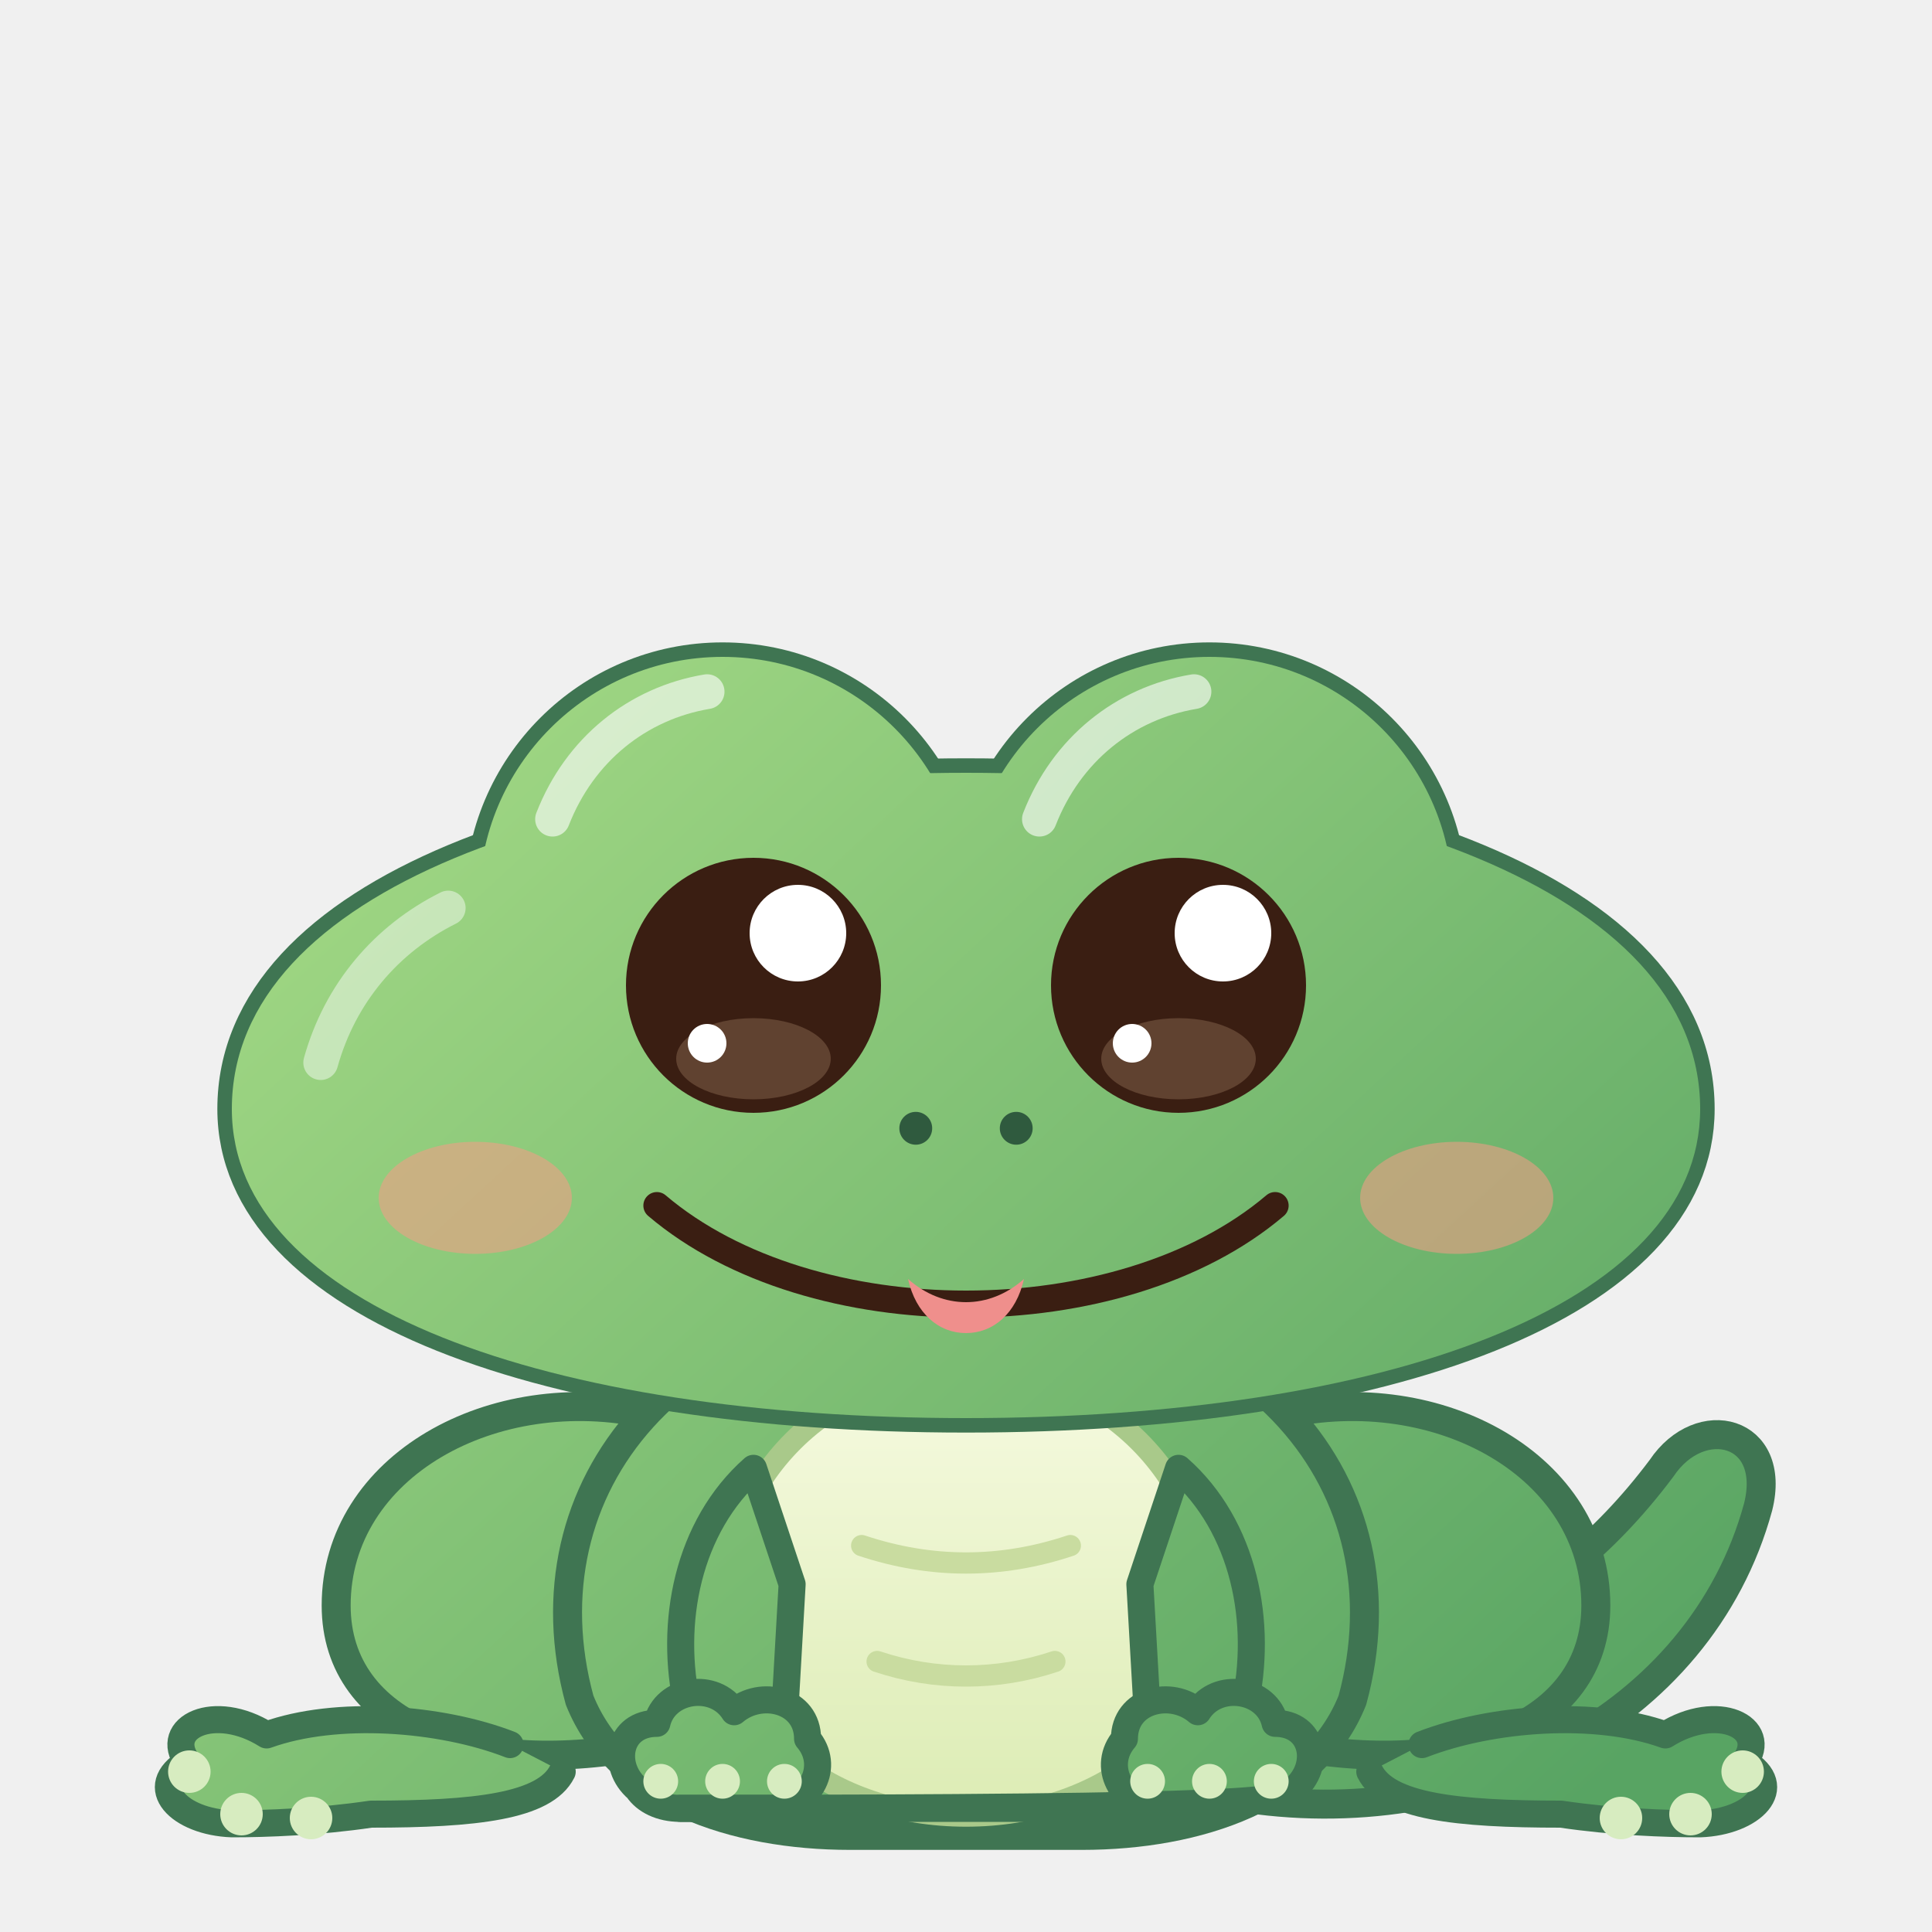
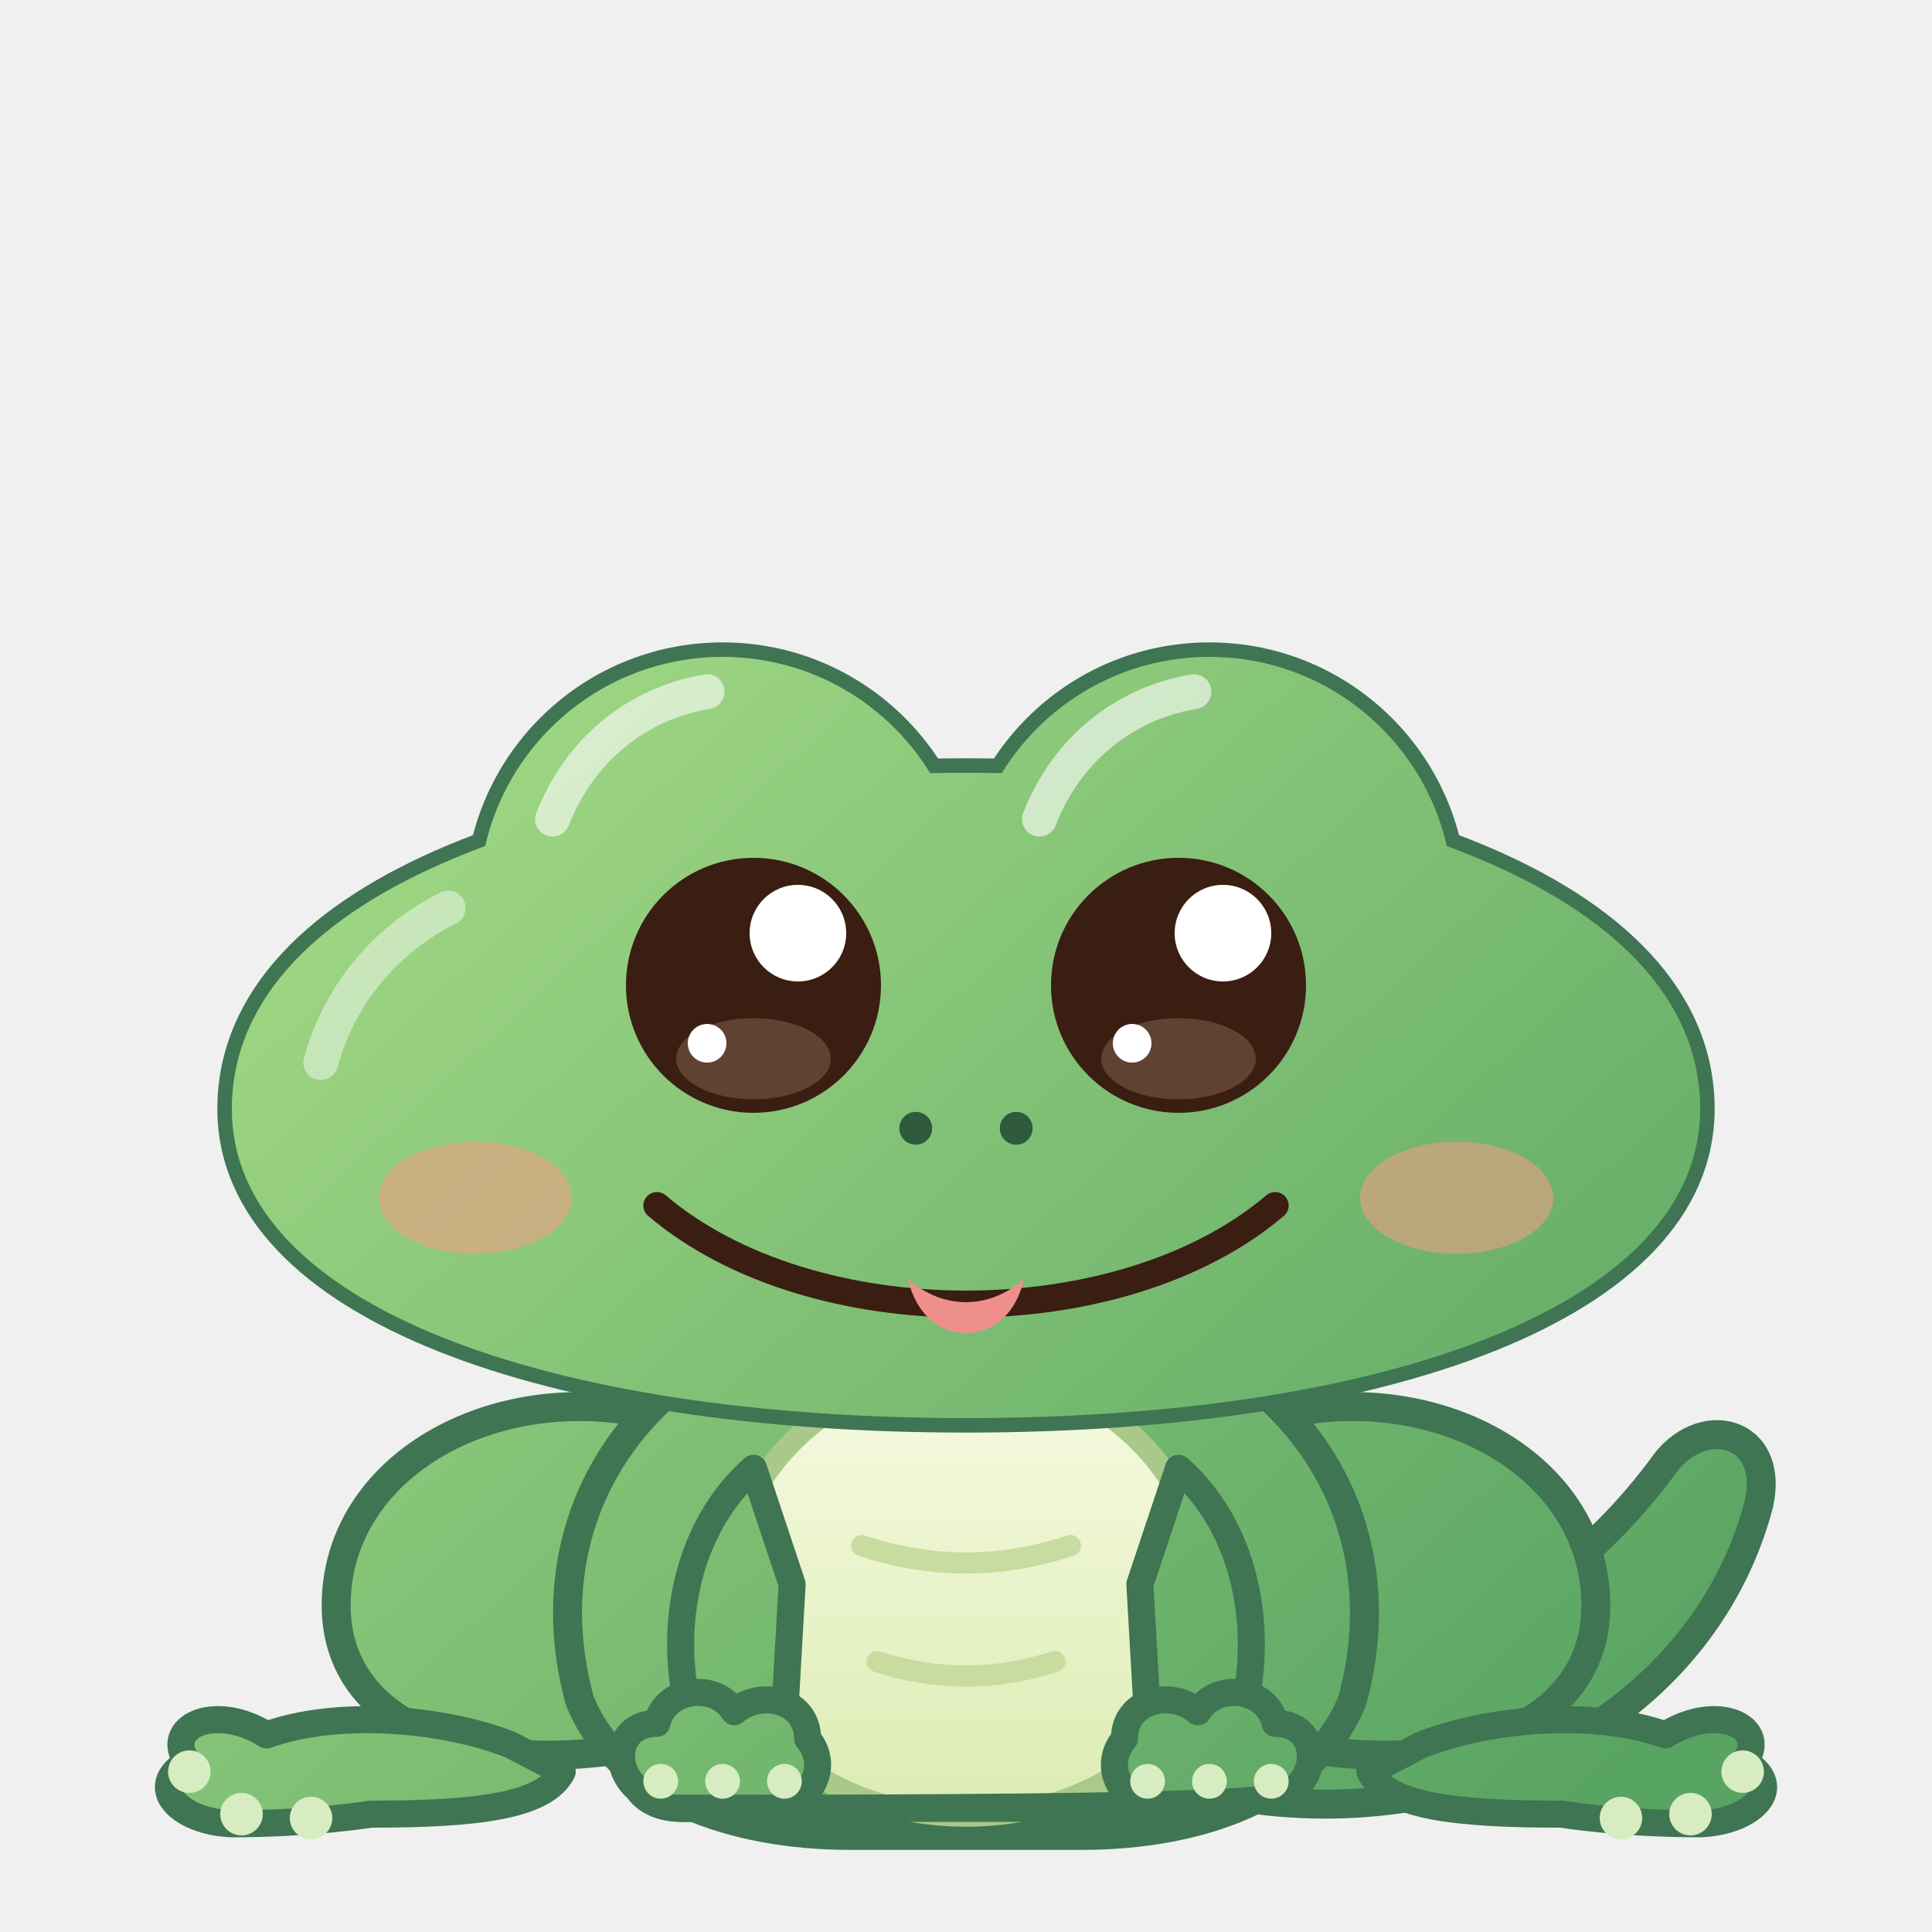
<svg xmlns="http://www.w3.org/2000/svg" viewBox="0 0 100 100" width="480" height="480">
  <defs>
    <linearGradient id="ribbit-f1-skin" gradientUnits="userSpaceOnUse" x1="20" y1="30" x2="80" y2="95">
      <stop offset="0" stop-color="#a6db86" />
      <stop offset="1" stop-color="#58a463" />
    </linearGradient>
    <linearGradient id="ribbit-f1-belly" x1="0" y1="0" x2="0" y2="1">
      <stop offset="0" stop-color="#f6fae0" />
      <stop offset="1" stop-color="#dcecb4" />
    </linearGradient>
    <linearGradient id="ribbit-f1-gold" x1="0" y1="0" x2="1" y2="1">
      <stop offset="0" stop-color="#ffe08a" />
      <stop offset="1" stop-color="#e5a93a" />
    </linearGradient>
  </defs>
  <g>
    <path d="M64 86C72 87 80 84 86 76 88 73 92 74 91 78 88 89 76 95 64 93Z" fill="url(#ribbit-f1-skin)" stroke="#3f7552" stroke-width="1.5" stroke-linejoin="round" stroke-linecap="round" />
    <path d="M33.6 73.2 C25.5 71.4 17.4 75.9 17.4 83.1 C17.4 89.4 24.6 92.1 33.6 90.3Z" fill="url(#ribbit-f1-skin)" stroke="#3f7552" stroke-width="1.5" stroke-linejoin="round" stroke-linecap="round" />
    <path d="M66.4 73.2 C74.5 71.4 82.6 75.9 82.6 83.1 C82.6 89.4 75.4 92.1 66.4 90.3Z" fill="url(#ribbit-f1-skin)" stroke="#3f7552" stroke-width="1.5" stroke-linejoin="round" stroke-linecap="round" />
-     <path d="M26.4 90.3 C22.8 88.9 17.4 88.5 13.8 89.8 11.1 88.1 8.4 89.4 9.7 91.2 7.5 92.5 9.3 94.3 12.0 94.4 13.8 94.4 16.5 94.3 19.2 93.9 24.6 93.9 28.2 93.5 29.1 91.7 26.4 90.3Z" fill="url(#ribbit-f1-skin)" stroke="#3f7552" stroke-width="1.4" stroke-linejoin="round" stroke-linecap="round" />
-     <path d="M73.6 90.3 C77.2 88.9 82.6 88.5 86.2 89.8 88.9 88.1 91.6 89.4 90.3 91.2 92.5 92.5 90.7 94.3 88 94.4 86.2 94.4 83.5 94.3 80.8 93.9 75.4 93.9 71.8 93.5 70.9 91.7 73.6 90.3Z" fill="url(#ribbit-f1-skin)" stroke="#3f7552" stroke-width="1.4" stroke-linejoin="round" stroke-linecap="round" />
+     <path d="M26.4 90.3 C22.8 88.9 17.4 88.5 13.8 89.8 11.1 88.1 8.4 89.4 9.7 91.2 7.5 92.5 9.3 94.3 12.0 94.4 13.8 94.4 16.5 94.3 19.2 93.9 24.6 93.9 28.2 93.5 29.1 91.7Z" fill="url(#ribbit-f1-skin)" stroke="#3f7552" stroke-width="1.4" stroke-linejoin="round" stroke-linecap="round" />
+     <path d="M73.6 90.3 C77.2 88.9 82.6 88.5 86.2 89.8 88.9 88.1 91.6 89.4 90.3 91.2 92.5 92.5 90.7 94.3 88 94.4 86.2 94.4 83.5 94.3 80.8 93.9 75.4 93.9 71.8 93.5 70.9 91.7Z" fill="url(#ribbit-f1-skin)" stroke="#3f7552" stroke-width="1.4" stroke-linejoin="round" stroke-linecap="round" />
    <circle cx="9.8" cy="91.7" r="1.1" fill="#d7ecc0" />
    <circle cx="90.2" cy="91.7" r="1.1" fill="#d7ecc0" />
    <circle cx="12.5" cy="93.9" r="1.1" fill="#d7ecc0" />
    <circle cx="87.5" cy="93.9" r="1.1" fill="#d7ecc0" />
    <circle cx="16.1" cy="94.1" r="1.1" fill="#d7ecc0" />
    <circle cx="83.9" cy="94.1" r="1.1" fill="#d7ecc0" />
    <path d="M30 88C27 77 35 67 50 67 65 67 73 77 70 88 68 93 62 95 56 95H44C38 95 32 93 30 88Z" fill="url(#ribbit-f1-skin)" stroke="#3f7552" stroke-width="1.5" stroke-linejoin="round" stroke-linecap="round" />
    <path d="M50 71C57.6 71 62.6 77 62.6 83.4 62.6 89.6 57 94 50 94S37.4 89.6 37.4 83.4C37.4 77 42.4 71 50 71Z" fill="url(#ribbit-f1-belly)" stroke="#a9c98a" stroke-width="1.1" stroke-linejoin="round" stroke-linecap="round" />
    <path d="M44.6 80c3.6 1.2 7.2 1.2 10.8 0M45.4 86c3 1 6.2 1 9.2 0" fill="none" stroke="#c9dca0" stroke-width="1.1" stroke-linecap="round" />
    <path d="M39 76C35.6 79 34.6 84 35.6 88.4L40.6 89 41 82Z" fill="url(#ribbit-f1-skin)" stroke="#3f7552" stroke-width="1.4" stroke-linejoin="round" stroke-linecap="round" />
    <path d="M61 76C64.4 79 65.4 84 64.4 88.4L59.4 89 59 82Z" fill="url(#ribbit-f1-skin)" stroke="#3f7552" stroke-width="1.4" stroke-linejoin="round" stroke-linecap="round" />
    <path d="M33 92.6C31.6 91.4 32 89.2 34 89.2 34.4 87.4 37 87 38 88.6 39.4 87.4 41.8 88 41.8 90 43 91.4 42 93.4 40 93.6H35.2C34.2 93.6 33.4 93.2 33 92.6Z" fill="url(#ribbit-f1-skin)" stroke="#3f7552" stroke-width="1.4" stroke-linejoin="round" stroke-linecap="round" />
    <path d="M67 92.6C68.4 91.4 68 89.2 66 89.2 65.6 87.4 63 87 62 88.6 60.6 87.4 58.2 88 58.2 90 57 91.4 58 93.4 60 93.6H35.2C65.8 93.6 66.6 93.2 67 92.6Z" fill="url(#ribbit-f1-skin)" stroke="#3f7552" stroke-width="1.4" stroke-linejoin="round" stroke-linecap="round" />
    <circle cx="34.2" cy="92.2" r=".9" fill="#d7ecc0" />
    <circle cx="65.8" cy="92.2" r=".9" fill="#d7ecc0" />
    <circle cx="37.4" cy="92.2" r=".9" fill="#d7ecc0" />
    <circle cx="62.6" cy="92.2" r=".9" fill="#d7ecc0" />
    <circle cx="40.6" cy="92.2" r=".9" fill="#d7ecc0" />
    <circle cx="59.4" cy="92.2" r=".9" fill="#d7ecc0" />
    <path d="M50 40C70 40 88 46 88 57.4 88 67.6 71.6 73.4 50 73.4S12 67.6 12 57.4C12 46 30 40 50 40Z" fill="url(#ribbit-f1-skin)" stroke="#3f7552" stroke-width="1.5" stroke-linejoin="round" stroke-linecap="round" />
    <circle cx="37.4" cy="46.6" r="12.6" fill="url(#ribbit-f1-skin)" stroke="#3f7552" stroke-width="1.5" />
    <circle cx="62.6" cy="46.6" r="12.6" fill="url(#ribbit-f1-skin)" stroke="#3f7552" stroke-width="1.5" />
    <path d="M50 40C70 40 88 46 88 57.4 88 67.6 71.6 73.4 50 73.4S12 67.6 12 57.4C12 46 30 40 50 40Z" fill="url(#ribbit-f1-skin)" stroke="none" stroke-linejoin="round" stroke-linecap="round" />
    <circle cx="37.4" cy="46.6" r="12.6" fill="url(#ribbit-f1-skin)" stroke="none" />
    <circle cx="62.6" cy="46.6" r="12.6" fill="url(#ribbit-f1-skin)" stroke="none" />
    <path d="M28.6 42.4c1.4-3.6 4.4-6 8-6.6M53.8 42.4c1.4-3.6 4.4-6 8-6.6" fill="none" stroke="#fff" stroke-width="1.8" stroke-linecap="round" opacity=".6" />
    <path d="M16.6 55c1-3.6 3.4-6.4 6.6-8" fill="none" stroke="#fff" stroke-width="1.8" stroke-linecap="round" opacity=".45" />
    <circle cx="39" cy="51" r="6.6" fill="#3a1e12" />
    <ellipse cx="39" cy="54.8" rx="4" ry="2.1" fill="#7a5a44" opacity=".6" />
    <circle cx="41.3" cy="48.3" r="2.5" fill="#fff" />
    <circle cx="36.6" cy="54" r="1" fill="#fff" />
    <circle cx="61" cy="51" r="6.6" fill="#3a1e12" />
    <ellipse cx="61" cy="54.8" rx="4" ry="2.1" fill="#7a5a44" opacity=".6" />
    <circle cx="63.3" cy="48.3" r="2.5" fill="#fff" />
    <circle cx="58.6" cy="54" r="1" fill="#fff" />
    <ellipse cx="24.6" cy="62" rx="5" ry="2.9" fill="#f79a86" opacity=".55" />
    <ellipse cx="75.4" cy="62" rx="5" ry="2.9" fill="#f79a86" opacity=".55" />
    <circle cx="47.4" cy="58.4" r=".85" fill="#2f5a3e" />
    <circle cx="52.6" cy="58.4" r=".85" fill="#2f5a3e" />
    <path d="M34 62.4c8 6.8 24 6.8 32 0" fill="none" stroke="#3a1e12" stroke-width="1.4" stroke-linecap="round" />
    <path d="M47 66.2c1.8 1.6 4.2 1.6 6 0-.4 1.8-1.6 2.8-3 2.8s-2.6-1-3-2.8z" fill="#ef8f8c" />
  </g>
</svg>
